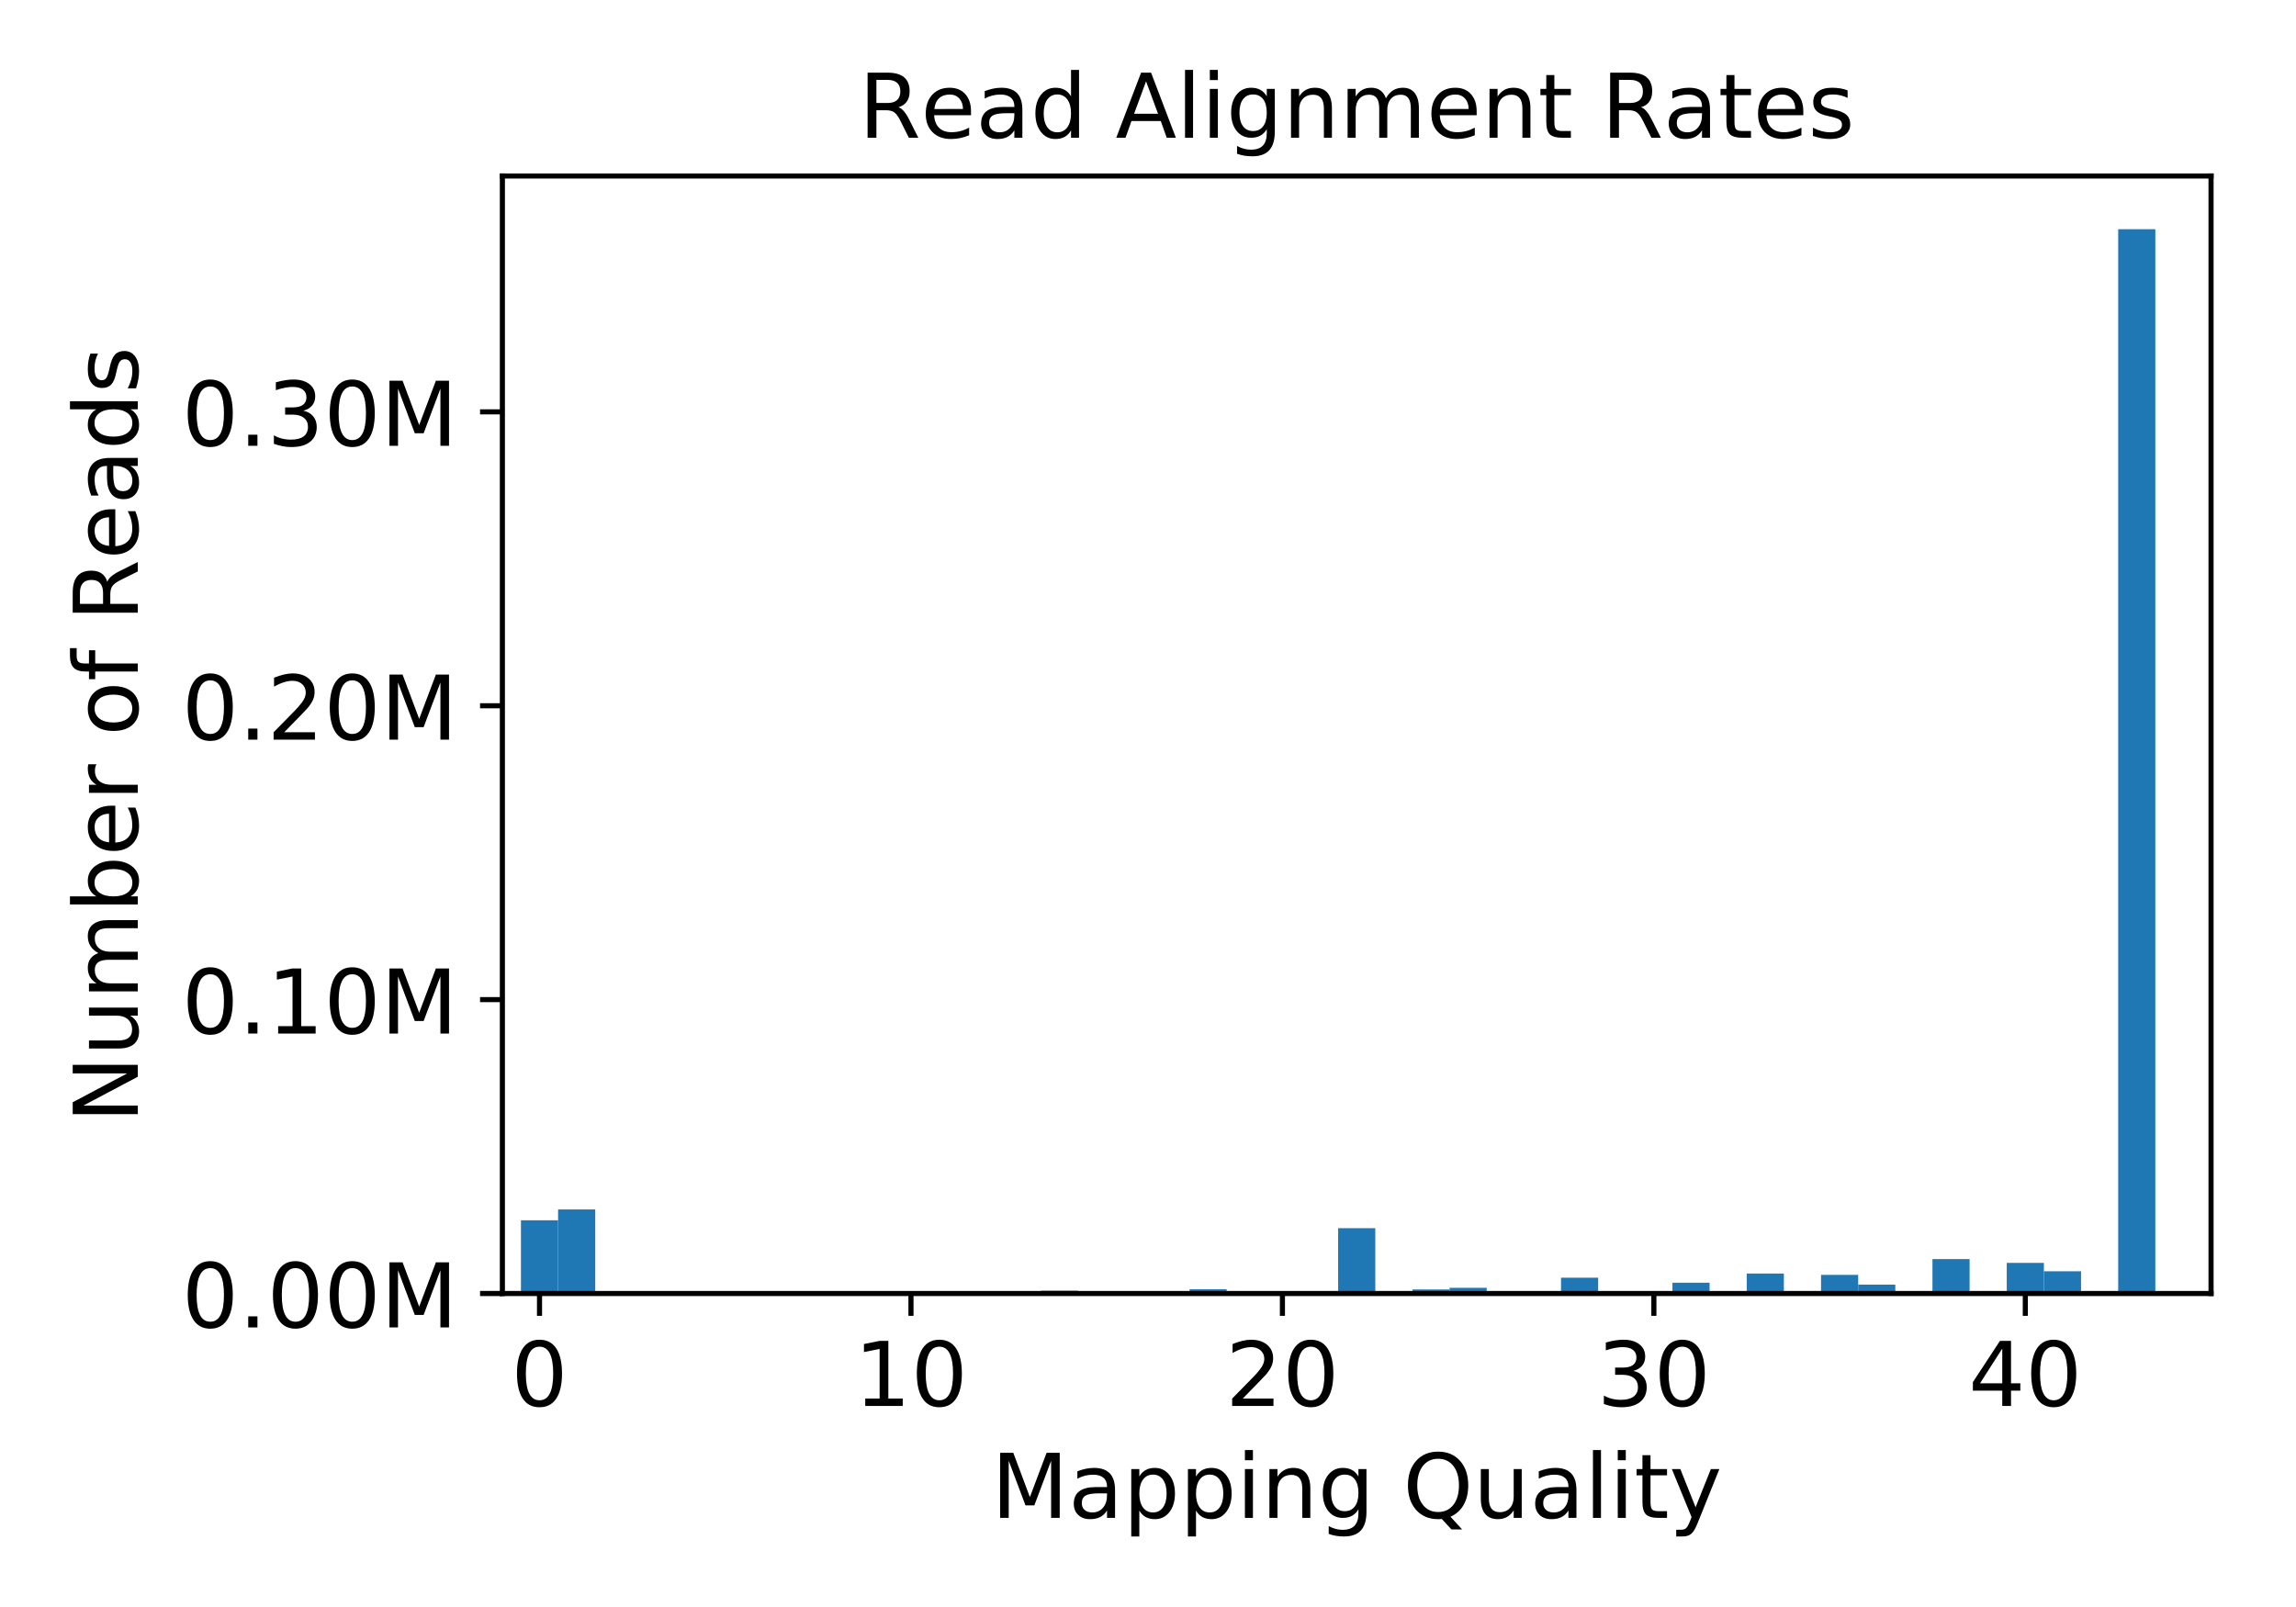
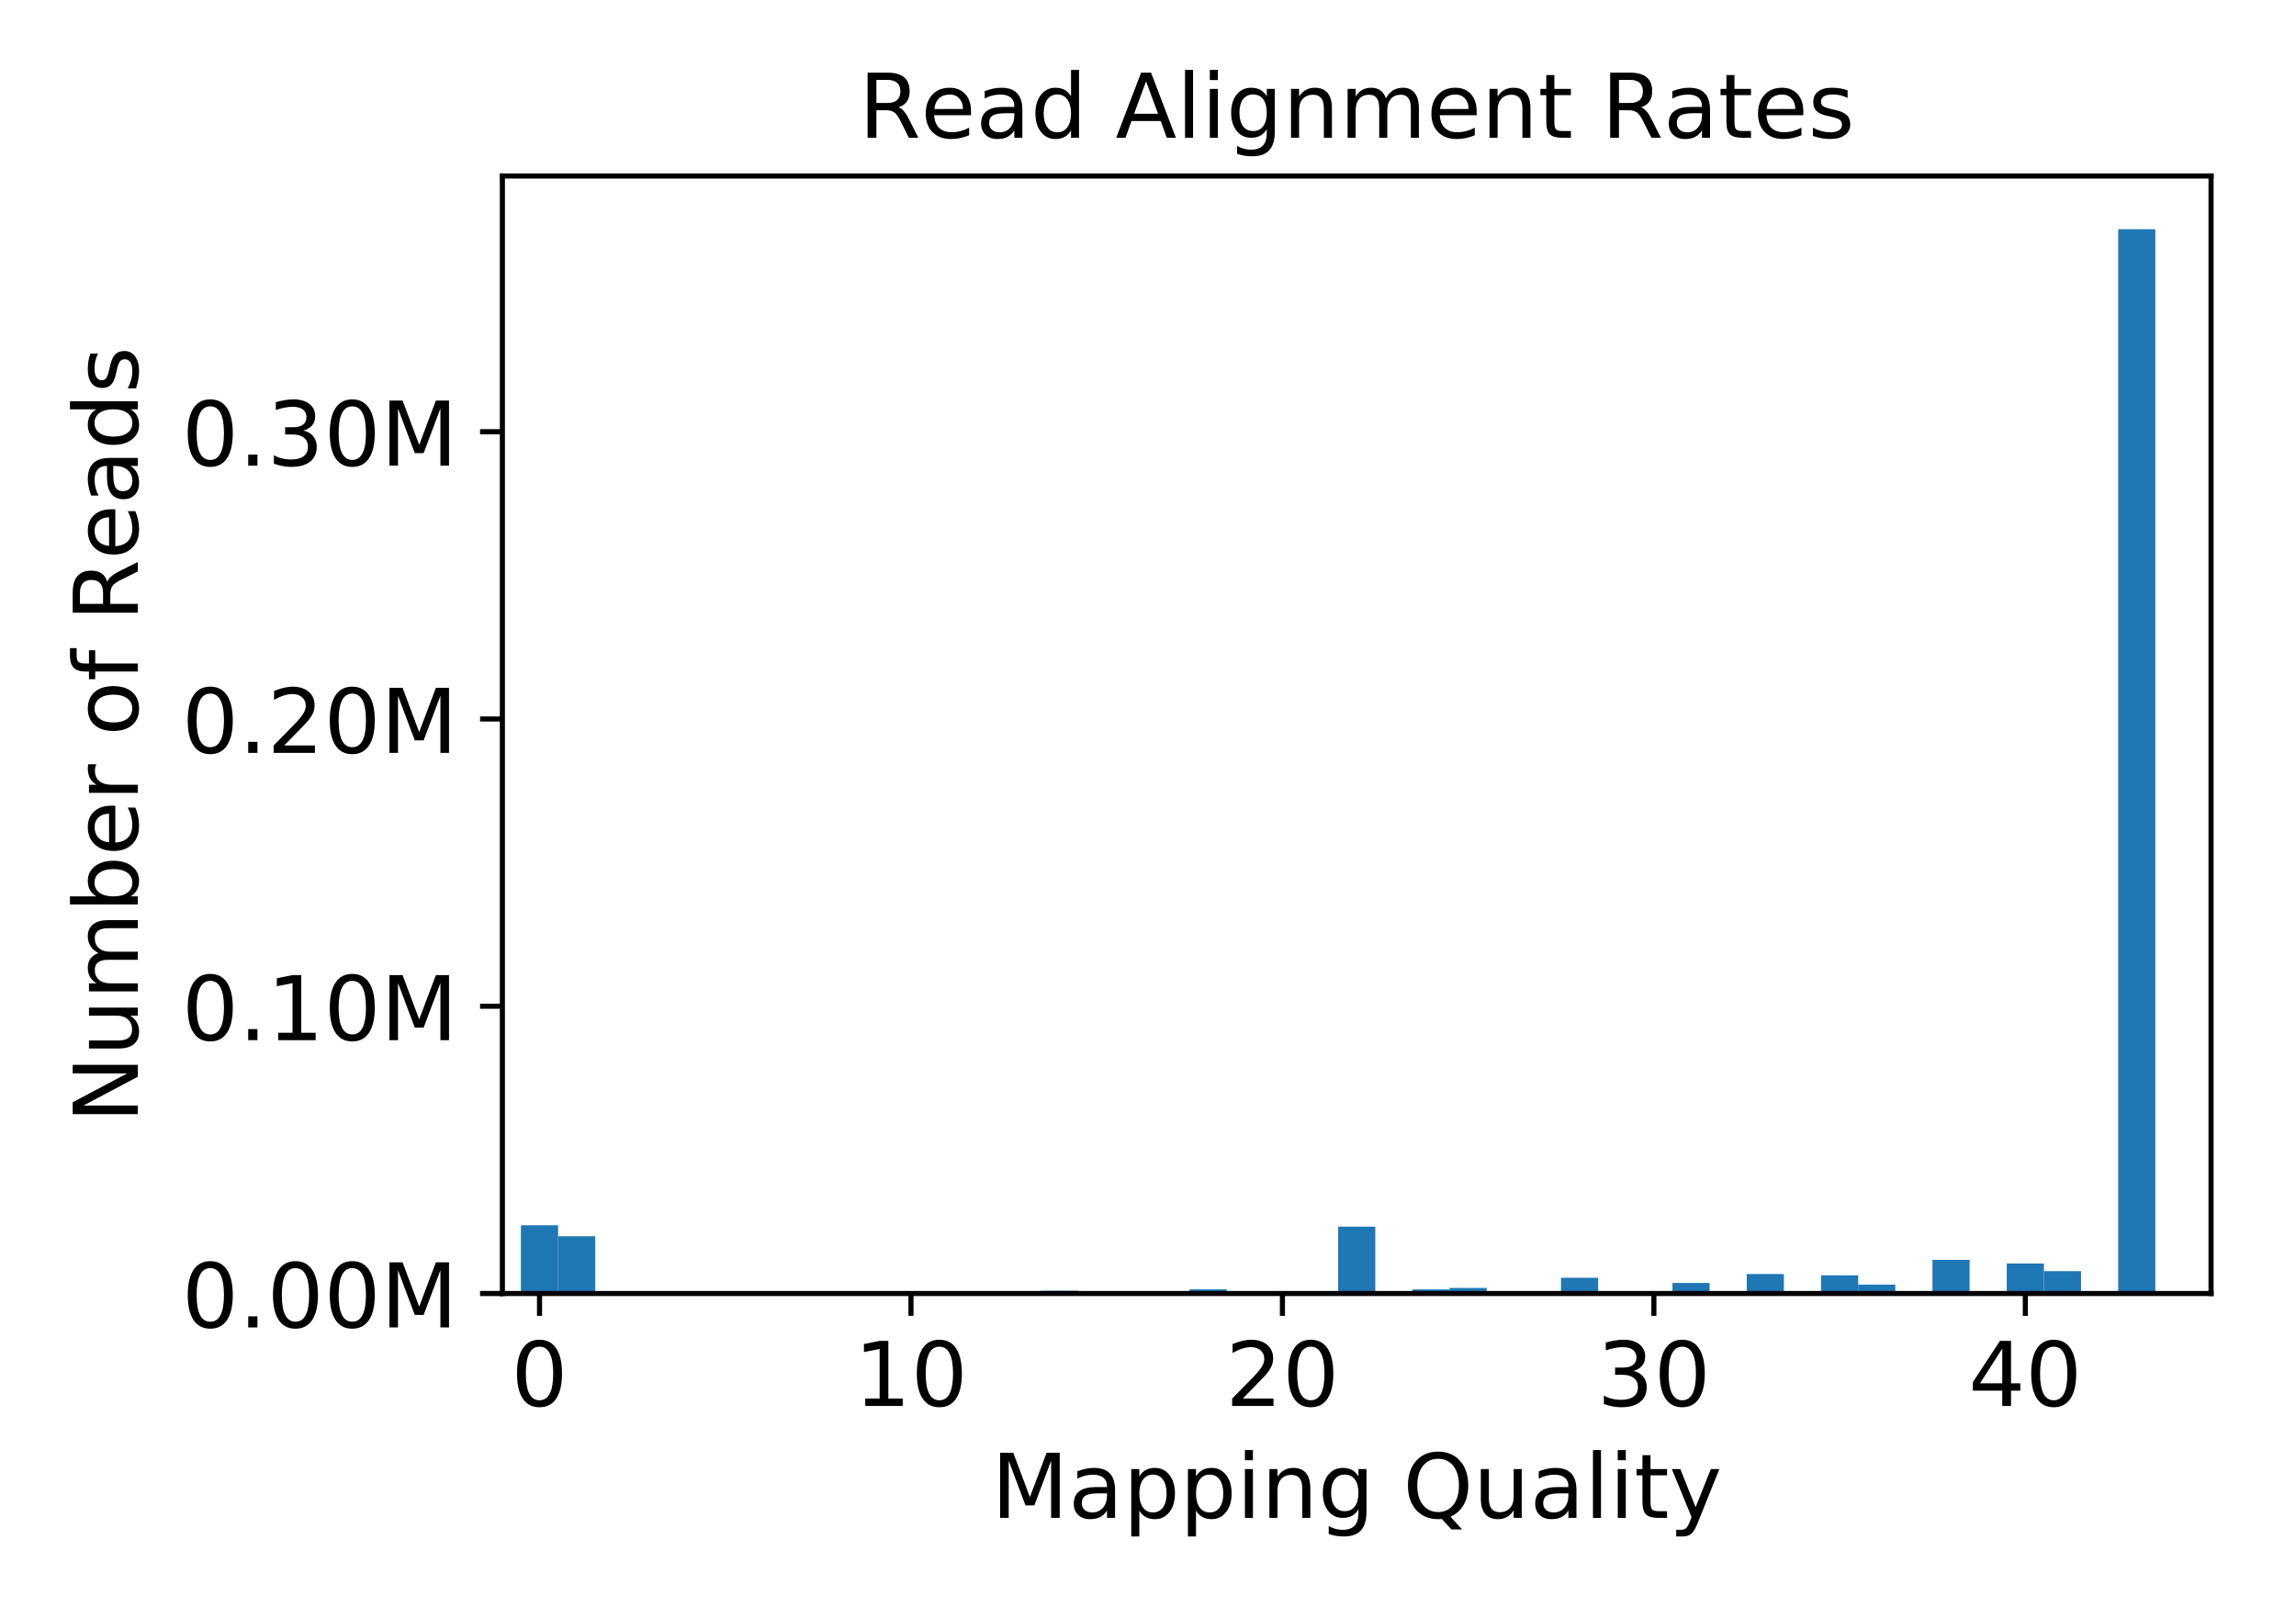
<svg xmlns="http://www.w3.org/2000/svg" xmlns:xlink="http://www.w3.org/1999/xlink" height="252pt" version="1.1" viewBox="0 0 360 252" width="360pt">
  <defs>
    <style type="text/css">
*{stroke-linecap:butt;stroke-linejoin:round;}
  </style>
  </defs>
  <g id="figure_1">
    <g id="patch_1">
      <path d="M 0 252  L 360 252  L 360 0  L 0 0  z " style="fill:#ffffff;" />
    </g>
    <g id="axes_1">
      <g id="patch_2">
        <path d="M 78.77 202.84  L 346.68 202.84  L 346.68 27.6  L 78.77 27.6  z " style="fill:#ffffff;" />
      </g>
      <g id="patch_3">
-         <path clip-path="url(#pf58405532d)" d="M 81.682 202.84  L 87.506 202.84  L 87.506 191.353  L 81.682 191.353  z " style="fill:#1f77b4;" />
+         <path clip-path="url(#p3e4f9ce26a)" d="M 81.682 202.84  L 87.506 202.84  L 87.506 192.137  L 81.682 192.137  z " style="fill:#1f77b4;" />
      </g>
      <g id="patch_4">
-         <path clip-path="url(#pf58405532d)" d="M 87.506 202.84  L 93.33 202.84  L 93.33 189.659  L 87.506 189.659  z " style="fill:#1f77b4;" />
+         <path clip-path="url(#p3e4f9ce26a)" d="M 87.506 202.84  L 93.33 202.84  L 93.33 193.864  L 87.506 193.864  z " style="fill:#1f77b4;" />
      </g>
      <g id="patch_5">
-         <path clip-path="url(#pf58405532d)" d="M 93.33 202.84  L 99.154 202.84  L 99.154 202.831  L 93.33 202.831  z " style="fill:#1f77b4;" />
+         <path clip-path="url(#p3e4f9ce26a)" d="M 93.33 202.84  L 99.154 202.84  L 99.154 202.831  L 93.33 202.831  z " style="fill:#1f77b4;" />
      </g>
      <g id="patch_6">
-         <path clip-path="url(#pf58405532d)" d="M 99.154 202.84  L 104.979 202.84  L 104.979 202.84  L 99.154 202.84  z " style="fill:#1f77b4;" />
+         <path clip-path="url(#p3e4f9ce26a)" d="M 99.154 202.84  L 104.979 202.84  L 104.979 202.84  L 99.154 202.84  z " style="fill:#1f77b4;" />
      </g>
      <g id="patch_7">
-         <path clip-path="url(#pf58405532d)" d="M 104.979 202.84  L 110.803 202.84  L 110.803 202.84  L 104.979 202.84  z " style="fill:#1f77b4;" />
+         <path clip-path="url(#p3e4f9ce26a)" d="M 104.979 202.84  L 110.803 202.84  L 110.803 202.84  L 104.979 202.84  z " style="fill:#1f77b4;" />
      </g>
      <g id="patch_8">
-         <path clip-path="url(#pf58405532d)" d="M 110.803 202.84  L 116.627 202.84  L 116.627 202.84  L 110.803 202.84  z " style="fill:#1f77b4;" />
+         <path clip-path="url(#p3e4f9ce26a)" d="M 110.803 202.84  L 116.627 202.84  L 116.627 202.84  L 110.803 202.84  z " style="fill:#1f77b4;" />
      </g>
      <g id="patch_9">
-         <path clip-path="url(#pf58405532d)" d="M 116.627 202.84  L 122.451 202.84  L 122.451 202.84  L 116.627 202.84  z " style="fill:#1f77b4;" />
+         <path clip-path="url(#p3e4f9ce26a)" d="M 116.627 202.84  L 122.451 202.84  L 122.451 202.84  L 116.627 202.84  z " style="fill:#1f77b4;" />
      </g>
      <g id="patch_10">
-         <path clip-path="url(#pf58405532d)" d="M 122.451 202.84  L 128.275 202.84  L 128.275 202.84  L 122.451 202.84  z " style="fill:#1f77b4;" />
+         <path clip-path="url(#p3e4f9ce26a)" d="M 122.451 202.84  L 128.275 202.84  L 128.275 202.84  L 122.451 202.84  z " style="fill:#1f77b4;" />
      </g>
      <g id="patch_11">
-         <path clip-path="url(#pf58405532d)" d="M 128.275 202.84  L 134.099 202.84  L 134.099 202.84  L 128.275 202.84  z " style="fill:#1f77b4;" />
+         <path clip-path="url(#p3e4f9ce26a)" d="M 128.275 202.84  L 134.099 202.84  L 134.099 202.84  L 128.275 202.84  z " style="fill:#1f77b4;" />
      </g>
      <g id="patch_12">
-         <path clip-path="url(#pf58405532d)" d="M 134.099 202.84  L 139.923 202.84  L 139.923 202.73  L 134.099 202.73  z " style="fill:#1f77b4;" />
+         <path clip-path="url(#p3e4f9ce26a)" d="M 134.099 202.84  L 139.923 202.84  L 139.923 202.733  L 134.099 202.733  z " style="fill:#1f77b4;" />
      </g>
      <g id="patch_13">
-         <path clip-path="url(#pf58405532d)" d="M 139.923 202.84  L 145.748 202.84  L 145.748 202.84  L 139.923 202.84  z " style="fill:#1f77b4;" />
+         <path clip-path="url(#p3e4f9ce26a)" d="M 139.923 202.84  L 145.748 202.84  L 145.748 202.84  L 139.923 202.84  z " style="fill:#1f77b4;" />
      </g>
      <g id="patch_14">
-         <path clip-path="url(#pf58405532d)" d="M 145.748 202.84  L 151.572 202.84  L 151.572 202.834  L 145.748 202.834  z " style="fill:#1f77b4;" />
+         <path clip-path="url(#p3e4f9ce26a)" d="M 145.748 202.84  L 151.572 202.84  L 151.572 202.834  L 145.748 202.834  z " style="fill:#1f77b4;" />
      </g>
      <g id="patch_15">
-         <path clip-path="url(#pf58405532d)" d="M 151.572 202.84  L 157.396 202.84  L 157.396 202.833  L 151.572 202.833  z " style="fill:#1f77b4;" />
+         <path clip-path="url(#p3e4f9ce26a)" d="M 151.572 202.84  L 157.396 202.84  L 157.396 202.833  L 151.572 202.833  z " style="fill:#1f77b4;" />
      </g>
      <g id="patch_16">
-         <path clip-path="url(#pf58405532d)" d="M 157.396 202.84  L 163.22 202.84  L 163.22 202.84  L 157.396 202.84  z " style="fill:#1f77b4;" />
+         <path clip-path="url(#p3e4f9ce26a)" d="M 157.396 202.84  L 163.22 202.84  L 163.22 202.84  L 157.396 202.84  z " style="fill:#1f77b4;" />
      </g>
      <g id="patch_17">
-         <path clip-path="url(#pf58405532d)" d="M 163.22 202.84  L 169.044 202.84  L 169.044 202.397  L 163.22 202.397  z " style="fill:#1f77b4;" />
+         <path clip-path="url(#p3e4f9ce26a)" d="M 163.22 202.84  L 169.044 202.84  L 169.044 202.407  L 163.22 202.407  z " style="fill:#1f77b4;" />
      </g>
      <g id="patch_18">
-         <path clip-path="url(#pf58405532d)" d="M 169.044 202.84  L 174.868 202.84  L 174.868 202.84  L 169.044 202.84  z " style="fill:#1f77b4;" />
+         <path clip-path="url(#p3e4f9ce26a)" d="M 169.044 202.84  L 174.868 202.84  L 174.868 202.84  L 169.044 202.84  z " style="fill:#1f77b4;" />
      </g>
      <g id="patch_19">
-         <path clip-path="url(#pf58405532d)" d="M 174.868 202.84  L 180.692 202.84  L 180.692 202.819  L 174.868 202.819  z " style="fill:#1f77b4;" />
+         <path clip-path="url(#p3e4f9ce26a)" d="M 174.868 202.84  L 180.692 202.84  L 180.692 202.819  L 174.868 202.819  z " style="fill:#1f77b4;" />
      </g>
      <g id="patch_20">
-         <path clip-path="url(#pf58405532d)" d="M 180.692 202.84  L 186.516 202.84  L 186.516 202.824  L 180.692 202.824  z " style="fill:#1f77b4;" />
+         <path clip-path="url(#p3e4f9ce26a)" d="M 180.692 202.84  L 186.516 202.84  L 186.516 202.825  L 180.692 202.825  z " style="fill:#1f77b4;" />
      </g>
      <g id="patch_21">
-         <path clip-path="url(#pf58405532d)" d="M 186.516 202.84  L 192.341 202.84  L 192.341 202.168  L 186.516 202.168  z " style="fill:#1f77b4;" />
+         <path clip-path="url(#p3e4f9ce26a)" d="M 186.516 202.84  L 192.341 202.84  L 192.341 202.183  L 186.516 202.183  z " style="fill:#1f77b4;" />
      </g>
      <g id="patch_22">
-         <path clip-path="url(#pf58405532d)" d="M 192.341 202.84  L 198.165 202.84  L 198.165 202.836  L 192.341 202.836  z " style="fill:#1f77b4;" />
+         <path clip-path="url(#p3e4f9ce26a)" d="M 192.341 202.84  L 198.165 202.84  L 198.165 202.835  L 192.341 202.835  z " style="fill:#1f77b4;" />
      </g>
      <g id="patch_23">
-         <path clip-path="url(#pf58405532d)" d="M 198.165 202.84  L 203.989 202.84  L 203.989 202.84  L 198.165 202.84  z " style="fill:#1f77b4;" />
+         <path clip-path="url(#p3e4f9ce26a)" d="M 198.165 202.84  L 203.989 202.84  L 203.989 202.84  L 198.165 202.84  z " style="fill:#1f77b4;" />
      </g>
      <g id="patch_24">
-         <path clip-path="url(#pf58405532d)" d="M 203.989 202.84  L 209.813 202.84  L 209.813 202.816  L 203.989 202.816  z " style="fill:#1f77b4;" />
+         <path clip-path="url(#p3e4f9ce26a)" d="M 203.989 202.84  L 209.813 202.84  L 209.813 202.816  L 203.989 202.816  z " style="fill:#1f77b4;" />
      </g>
      <g id="patch_25">
-         <path clip-path="url(#pf58405532d)" d="M 209.813 202.84  L 215.637 202.84  L 215.637 192.595  L 209.813 192.595  z " style="fill:#1f77b4;" />
+         <path clip-path="url(#p3e4f9ce26a)" d="M 209.813 202.84  L 215.637 202.84  L 215.637 192.356  L 209.813 192.356  z " style="fill:#1f77b4;" />
      </g>
      <g id="patch_26">
-         <path clip-path="url(#pf58405532d)" d="M 215.637 202.84  L 221.461 202.84  L 221.461 202.84  L 215.637 202.84  z " style="fill:#1f77b4;" />
+         <path clip-path="url(#p3e4f9ce26a)" d="M 215.637 202.84  L 221.461 202.84  L 221.461 202.84  L 215.637 202.84  z " style="fill:#1f77b4;" />
      </g>
      <g id="patch_27">
-         <path clip-path="url(#pf58405532d)" d="M 221.461 202.84  L 227.285 202.84  L 227.285 202.201  L 221.461 202.201  z " style="fill:#1f77b4;" />
+         <path clip-path="url(#p3e4f9ce26a)" d="M 221.461 202.84  L 227.285 202.84  L 227.285 202.198  L 221.461 202.198  z " style="fill:#1f77b4;" />
      </g>
      <g id="patch_28">
-         <path clip-path="url(#pf58405532d)" d="M 227.285 202.84  L 233.109 202.84  L 233.109 201.943  L 227.285 201.943  z " style="fill:#1f77b4;" />
+         <path clip-path="url(#p3e4f9ce26a)" d="M 227.285 202.84  L 233.109 202.84  L 233.109 201.963  L 227.285 201.963  z " style="fill:#1f77b4;" />
      </g>
      <g id="patch_29">
-         <path clip-path="url(#pf58405532d)" d="M 233.109 202.84  L 238.934 202.84  L 238.934 202.84  L 233.109 202.84  z " style="fill:#1f77b4;" />
+         <path clip-path="url(#p3e4f9ce26a)" d="M 233.109 202.84  L 238.934 202.84  L 238.934 202.84  L 233.109 202.84  z " style="fill:#1f77b4;" />
      </g>
      <g id="patch_30">
-         <path clip-path="url(#pf58405532d)" d="M 238.934 202.84  L 244.758 202.84  L 244.758 202.84  L 238.934 202.84  z " style="fill:#1f77b4;" />
+         <path clip-path="url(#p3e4f9ce26a)" d="M 238.934 202.84  L 244.758 202.84  L 244.758 202.84  L 238.934 202.84  z " style="fill:#1f77b4;" />
      </g>
      <g id="patch_31">
-         <path clip-path="url(#pf58405532d)" d="M 244.758 202.84  L 250.582 202.84  L 250.582 200.357  L 244.758 200.357  z " style="fill:#1f77b4;" />
+         <path clip-path="url(#p3e4f9ce26a)" d="M 244.758 202.84  L 250.582 202.84  L 250.582 200.375  L 244.758 200.375  z " style="fill:#1f77b4;" />
      </g>
      <g id="patch_32">
-         <path clip-path="url(#pf58405532d)" d="M 250.582 202.84  L 256.406 202.84  L 256.406 202.84  L 250.582 202.84  z " style="fill:#1f77b4;" />
+         <path clip-path="url(#p3e4f9ce26a)" d="M 250.582 202.84  L 256.406 202.84  L 256.406 202.84  L 250.582 202.84  z " style="fill:#1f77b4;" />
      </g>
      <g id="patch_33">
-         <path clip-path="url(#pf58405532d)" d="M 256.406 202.84  L 262.23 202.84  L 262.23 202.84  L 256.406 202.84  z " style="fill:#1f77b4;" />
+         <path clip-path="url(#p3e4f9ce26a)" d="M 256.406 202.84  L 262.23 202.84  L 262.23 202.84  L 256.406 202.84  z " style="fill:#1f77b4;" />
      </g>
      <g id="patch_34">
-         <path clip-path="url(#pf58405532d)" d="M 262.23 202.84  L 268.054 202.84  L 268.054 201.153  L 262.23 201.153  z " style="fill:#1f77b4;" />
+         <path clip-path="url(#p3e4f9ce26a)" d="M 262.23 202.84  L 268.054 202.84  L 268.054 201.191  L 262.23 201.191  z " style="fill:#1f77b4;" />
      </g>
      <g id="patch_35">
-         <path clip-path="url(#pf58405532d)" d="M 268.054 202.84  L 273.878 202.84  L 273.878 202.84  L 268.054 202.84  z " style="fill:#1f77b4;" />
+         <path clip-path="url(#p3e4f9ce26a)" d="M 268.054 202.84  L 273.878 202.84  L 273.878 202.84  L 268.054 202.84  z " style="fill:#1f77b4;" />
      </g>
      <g id="patch_36">
-         <path clip-path="url(#pf58405532d)" d="M 273.878 202.84  L 279.702 202.84  L 279.702 199.711  L 273.878 199.711  z " style="fill:#1f77b4;" />
+         <path clip-path="url(#p3e4f9ce26a)" d="M 273.878 202.84  L 279.702 202.84  L 279.702 199.782  L 273.878 199.782  z " style="fill:#1f77b4;" />
      </g>
      <g id="patch_37">
-         <path clip-path="url(#pf58405532d)" d="M 279.702 202.84  L 285.527 202.84  L 285.527 202.827  L 279.702 202.827  z " style="fill:#1f77b4;" />
+         <path clip-path="url(#p3e4f9ce26a)" d="M 279.702 202.84  L 285.527 202.84  L 285.527 202.827  L 279.702 202.827  z " style="fill:#1f77b4;" />
      </g>
      <g id="patch_38">
-         <path clip-path="url(#pf58405532d)" d="M 285.527 202.84  L 291.351 202.84  L 291.351 199.917  L 285.527 199.917  z " style="fill:#1f77b4;" />
+         <path clip-path="url(#p3e4f9ce26a)" d="M 285.527 202.84  L 291.351 202.84  L 291.351 199.983  L 285.527 199.983  z " style="fill:#1f77b4;" />
      </g>
      <g id="patch_39">
-         <path clip-path="url(#pf58405532d)" d="M 291.351 202.84  L 297.175 202.84  L 297.175 201.444  L 291.351 201.444  z " style="fill:#1f77b4;" />
+         <path clip-path="url(#p3e4f9ce26a)" d="M 291.351 202.84  L 297.175 202.84  L 297.175 201.444  L 291.351 201.444  z " style="fill:#1f77b4;" />
      </g>
      <g id="patch_40">
-         <path clip-path="url(#pf58405532d)" d="M 297.175 202.84  L 302.999 202.84  L 302.999 202.74  L 297.175 202.74  z " style="fill:#1f77b4;" />
+         <path clip-path="url(#p3e4f9ce26a)" d="M 297.175 202.84  L 302.999 202.84  L 302.999 202.743  L 297.175 202.743  z " style="fill:#1f77b4;" />
      </g>
      <g id="patch_41">
-         <path clip-path="url(#pf58405532d)" d="M 302.999 202.84  L 308.823 202.84  L 308.823 197.443  L 302.999 197.443  z " style="fill:#1f77b4;" />
+         <path clip-path="url(#p3e4f9ce26a)" d="M 302.999 202.84  L 308.823 202.84  L 308.823 197.555  L 302.999 197.555  z " style="fill:#1f77b4;" />
      </g>
      <g id="patch_42">
-         <path clip-path="url(#pf58405532d)" d="M 308.823 202.84  L 314.647 202.84  L 314.647 202.822  L 308.823 202.822  z " style="fill:#1f77b4;" />
+         <path clip-path="url(#p3e4f9ce26a)" d="M 308.823 202.84  L 314.647 202.84  L 314.647 202.82  L 308.823 202.82  z " style="fill:#1f77b4;" />
      </g>
      <g id="patch_43">
-         <path clip-path="url(#pf58405532d)" d="M 314.647 202.84  L 320.471 202.84  L 320.471 198.038  L 314.647 198.038  z " style="fill:#1f77b4;" />
+         <path clip-path="url(#p3e4f9ce26a)" d="M 314.647 202.84  L 320.471 202.84  L 320.471 198.139  L 314.647 198.139  z " style="fill:#1f77b4;" />
      </g>
      <g id="patch_44">
-         <path clip-path="url(#pf58405532d)" d="M 320.471 202.84  L 326.296 202.84  L 326.296 199.353  L 320.471 199.353  z " style="fill:#1f77b4;" />
+         <path clip-path="url(#p3e4f9ce26a)" d="M 320.471 202.84  L 326.296 202.84  L 326.296 199.332  L 320.471 199.332  z " style="fill:#1f77b4;" />
      </g>
      <g id="patch_45">
-         <path clip-path="url(#pf58405532d)" d="M 326.296 202.84  L 332.12 202.84  L 332.12 202.838  L 326.296 202.838  z " style="fill:#1f77b4;" />
+         <path clip-path="url(#p3e4f9ce26a)" d="M 326.296 202.84  L 332.12 202.84  L 332.12 202.838  L 326.296 202.838  z " style="fill:#1f77b4;" />
      </g>
      <g id="patch_46">
-         <path clip-path="url(#pf58405532d)" d="M 332.12 202.84  L 337.944 202.84  L 337.944 35.945  L 332.12 35.945  z " style="fill:#1f77b4;" />
+         <path clip-path="url(#p3e4f9ce26a)" d="M 332.12 202.84  L 337.944 202.84  L 337.944 35.945  L 332.12 35.945  z " style="fill:#1f77b4;" />
      </g>
      <g id="matplotlib.axis_1">
        <g id="xtick_1">
          <g id="line2d_1">
            <defs>
-               <path d="M 0 0  L 0 3.5  " id="mc4285ac5a1" style="stroke:#000000;stroke-width:0.8;" />
-             </defs>
-             <g>
-               <use style="stroke:#000000;stroke-width:0.8;" x="84.594" xlink:href="#mc4285ac5a1" y="202.84" />
+               <path d="M 0 0  L 0 3.5  " id="m7c2401cfc5" style="stroke:#000000;stroke-width:0.8;" />
+             </defs>
+             <g>
+               <use style="stroke:#000000;stroke-width:0.8;" x="84.594" xlink:href="#m7c2401cfc5" y="202.84" />
            </g>
          </g>
          <g id="text_1">
            <defs>
              <path d="M 31.781 66.406  Q 24.172 66.406 20.328 58.906  Q 16.5 51.422 16.5 36.375  Q 16.5 21.391 20.328 13.891  Q 24.172 6.391 31.781 6.391  Q 39.453 6.391 43.281 13.891  Q 47.125 21.391 47.125 36.375  Q 47.125 51.422 43.281 58.906  Q 39.453 66.406 31.781 66.406  z M 31.781 74.219  Q 44.047 74.219 50.516 64.516  Q 56.984 54.828 56.984 36.375  Q 56.984 17.969 50.516 8.266  Q 44.047 -1.422 31.781 -1.422  Q 19.531 -1.422 13.062 8.266  Q 6.594 17.969 6.594 36.375  Q 6.594 54.828 13.062 64.516  Q 19.531 74.219 31.781 74.219  z " id="DejaVuSans-30" />
            </defs>
            <g transform="translate(80.14038 220.4778)scale(0.14 -0.14)">
              <use xlink:href="#DejaVuSans-30" />
            </g>
          </g>
        </g>
        <g id="xtick_2">
          <g id="line2d_2">
            <g>
-               <use style="stroke:#000000;stroke-width:0.8;" x="142.835" xlink:href="#mc4285ac5a1" y="202.84" />
+               <use style="stroke:#000000;stroke-width:0.8;" x="142.835" xlink:href="#m7c2401cfc5" y="202.84" />
            </g>
          </g>
          <g id="text_2">
            <defs>
              <path d="M 12.406 8.297  L 28.516 8.297  L 28.516 63.922  L 10.984 60.406  L 10.984 69.391  L 28.422 72.906  L 38.281 72.906  L 38.281 8.297  L 54.391 8.297  L 54.391 0  L 12.406 0  z " id="DejaVuSans-31" />
            </defs>
            <g transform="translate(133.9279 220.4778)scale(0.14 -0.14)">
              <use xlink:href="#DejaVuSans-31" />
              <use x="63.623" xlink:href="#DejaVuSans-30" />
            </g>
          </g>
        </g>
        <g id="xtick_3">
          <g id="line2d_3">
            <g>
-               <use style="stroke:#000000;stroke-width:0.8;" x="201.077" xlink:href="#mc4285ac5a1" y="202.84" />
+               <use style="stroke:#000000;stroke-width:0.8;" x="201.077" xlink:href="#m7c2401cfc5" y="202.84" />
            </g>
          </g>
          <g id="text_3">
            <defs>
              <path d="M 19.188 8.297  L 53.609 8.297  L 53.609 0  L 7.328 0  L 7.328 8.297  Q 12.938 14.109 22.625 23.891  Q 32.328 33.688 34.812 36.531  Q 39.547 41.844 41.422 45.531  Q 43.312 49.219 43.312 52.781  Q 43.312 58.594 39.234 62.25  Q 35.156 65.922 28.609 65.922  Q 23.969 65.922 18.812 64.312  Q 13.672 62.703 7.812 59.422  L 7.812 69.391  Q 13.766 71.781 18.938 73  Q 24.125 74.219 28.422 74.219  Q 39.75 74.219 46.484 68.547  Q 53.219 62.891 53.219 53.422  Q 53.219 48.922 51.531 44.891  Q 49.859 40.875 45.406 35.406  Q 44.188 33.984 37.641 27.219  Q 31.109 20.453 19.188 8.297  z " id="DejaVuSans-32" />
            </defs>
            <g transform="translate(192.1692 220.4778)scale(0.14 -0.14)">
              <use xlink:href="#DejaVuSans-32" />
              <use x="63.623" xlink:href="#DejaVuSans-30" />
            </g>
          </g>
        </g>
        <g id="xtick_4">
          <g id="line2d_4">
            <g>
-               <use style="stroke:#000000;stroke-width:0.8;" x="259.318" xlink:href="#mc4285ac5a1" y="202.84" />
+               <use style="stroke:#000000;stroke-width:0.8;" x="259.318" xlink:href="#m7c2401cfc5" y="202.84" />
            </g>
          </g>
          <g id="text_4">
            <defs>
              <path d="M 40.578 39.312  Q 47.656 37.797 51.625 33  Q 55.609 28.219 55.609 21.188  Q 55.609 10.406 48.188 4.484  Q 40.766 -1.422 27.094 -1.422  Q 22.516 -1.422 17.656 -0.516  Q 12.797 0.391 7.625 2.203  L 7.625 11.719  Q 11.719 9.328 16.594 8.109  Q 21.484 6.891 26.812 6.891  Q 36.078 6.891 40.938 10.547  Q 45.797 14.203 45.797 21.188  Q 45.797 27.641 41.281 31.266  Q 36.766 34.906 28.719 34.906  L 20.219 34.906  L 20.219 43.016  L 29.109 43.016  Q 36.375 43.016 40.234 45.922  Q 44.094 48.828 44.094 54.297  Q 44.094 59.906 40.109 62.906  Q 36.141 65.922 28.719 65.922  Q 24.656 65.922 20.016 65.031  Q 15.375 64.156 9.812 62.312  L 9.812 71.094  Q 15.438 72.656 20.344 73.438  Q 25.25 74.219 29.594 74.219  Q 40.828 74.219 47.359 69.109  Q 53.906 64.016 53.906 55.328  Q 53.906 49.266 50.438 45.094  Q 46.969 40.922 40.578 39.312  z " id="DejaVuSans-33" />
            </defs>
            <g transform="translate(250.4105 220.4778)scale(0.14 -0.14)">
              <use xlink:href="#DejaVuSans-33" />
              <use x="63.623" xlink:href="#DejaVuSans-30" />
            </g>
          </g>
        </g>
        <g id="xtick_5">
          <g id="line2d_5">
            <g>
-               <use style="stroke:#000000;stroke-width:0.8;" x="317.559" xlink:href="#mc4285ac5a1" y="202.84" />
+               <use style="stroke:#000000;stroke-width:0.8;" x="317.559" xlink:href="#m7c2401cfc5" y="202.84" />
            </g>
          </g>
          <g id="text_5">
            <defs>
              <path d="M 37.797 64.312  L 12.891 25.391  L 37.797 25.391  z M 35.203 72.906  L 47.609 72.906  L 47.609 25.391  L 58.016 25.391  L 58.016 17.188  L 47.609 17.188  L 47.609 0  L 37.797 0  L 37.797 17.188  L 4.891 17.188  L 4.891 26.703  z " id="DejaVuSans-34" />
            </defs>
            <g transform="translate(308.6518 220.4778)scale(0.14 -0.14)">
              <use xlink:href="#DejaVuSans-34" />
              <use x="63.623" xlink:href="#DejaVuSans-30" />
            </g>
          </g>
        </g>
        <g id="text_6">
          <defs>
            <path d="M 9.812 72.906  L 24.516 72.906  L 43.109 23.297  L 61.812 72.906  L 76.516 72.906  L 76.516 0  L 66.891 0  L 66.891 64.016  L 48.094 14.016  L 38.188 14.016  L 19.391 64.016  L 19.391 0  L 9.812 0  z " id="DejaVuSans-4d" />
            <path d="M 34.281 27.484  Q 23.391 27.484 19.188 25  Q 14.984 22.516 14.984 16.5  Q 14.984 11.719 18.141 8.906  Q 21.297 6.109 26.703 6.109  Q 34.188 6.109 38.703 11.406  Q 43.219 16.703 43.219 25.484  L 43.219 27.484  z M 52.203 31.203  L 52.203 0  L 43.219 0  L 43.219 8.297  Q 40.141 3.328 35.547 0.953  Q 30.953 -1.422 24.312 -1.422  Q 15.922 -1.422 10.953 3.297  Q 6 8.016 6 15.922  Q 6 25.141 12.172 29.828  Q 18.359 34.516 30.609 34.516  L 43.219 34.516  L 43.219 35.406  Q 43.219 41.609 39.141 45  Q 35.062 48.391 27.688 48.391  Q 23 48.391 18.547 47.266  Q 14.109 46.141 10.016 43.891  L 10.016 52.203  Q 14.938 54.109 19.578 55.047  Q 24.219 56 28.609 56  Q 40.484 56 46.344 49.844  Q 52.203 43.703 52.203 31.203  z " id="DejaVuSans-61" />
            <path d="M 18.109 8.203  L 18.109 -20.797  L 9.078 -20.797  L 9.078 54.688  L 18.109 54.688  L 18.109 46.391  Q 20.953 51.266 25.266 53.625  Q 29.594 56 35.594 56  Q 45.562 56 51.781 48.094  Q 58.016 40.188 58.016 27.297  Q 58.016 14.406 51.781 6.484  Q 45.562 -1.422 35.594 -1.422  Q 29.594 -1.422 25.266 0.953  Q 20.953 3.328 18.109 8.203  z M 48.688 27.297  Q 48.688 37.203 44.609 42.844  Q 40.531 48.484 33.406 48.484  Q 26.266 48.484 22.188 42.844  Q 18.109 37.203 18.109 27.297  Q 18.109 17.391 22.188 11.75  Q 26.266 6.109 33.406 6.109  Q 40.531 6.109 44.609 11.75  Q 48.688 17.391 48.688 27.297  z " id="DejaVuSans-70" />
            <path d="M 9.422 54.688  L 18.406 54.688  L 18.406 0  L 9.422 0  z M 9.422 75.984  L 18.406 75.984  L 18.406 64.594  L 9.422 64.594  z " id="DejaVuSans-69" />
            <path d="M 54.891 33.016  L 54.891 0  L 45.906 0  L 45.906 32.719  Q 45.906 40.484 42.875 44.328  Q 39.844 48.188 33.797 48.188  Q 26.516 48.188 22.312 43.547  Q 18.109 38.922 18.109 30.906  L 18.109 0  L 9.078 0  L 9.078 54.688  L 18.109 54.688  L 18.109 46.188  Q 21.344 51.125 25.703 53.562  Q 30.078 56 35.797 56  Q 45.219 56 50.047 50.172  Q 54.891 44.344 54.891 33.016  z " id="DejaVuSans-6e" />
            <path d="M 45.406 27.984  Q 45.406 37.75 41.375 43.109  Q 37.359 48.484 30.078 48.484  Q 22.859 48.484 18.828 43.109  Q 14.797 37.75 14.797 27.984  Q 14.797 18.266 18.828 12.891  Q 22.859 7.516 30.078 7.516  Q 37.359 7.516 41.375 12.891  Q 45.406 18.266 45.406 27.984  z M 54.391 6.781  Q 54.391 -7.172 48.188 -13.984  Q 42 -20.797 29.203 -20.797  Q 24.469 -20.797 20.266 -20.094  Q 16.062 -19.391 12.109 -17.922  L 12.109 -9.188  Q 16.062 -11.328 19.922 -12.344  Q 23.781 -13.375 27.781 -13.375  Q 36.625 -13.375 41.016 -8.766  Q 45.406 -4.156 45.406 5.172  L 45.406 9.625  Q 42.625 4.781 38.281 2.391  Q 33.938 0 27.875 0  Q 17.828 0 11.672 7.656  Q 5.516 15.328 5.516 27.984  Q 5.516 40.672 11.672 48.328  Q 17.828 56 27.875 56  Q 33.938 56 38.281 53.609  Q 42.625 51.219 45.406 46.391  L 45.406 54.688  L 54.391 54.688  z " id="DejaVuSans-67" />
            <path id="DejaVuSans-20" />
            <path d="M 39.406 66.219  Q 28.656 66.219 22.328 58.203  Q 16.016 50.203 16.016 36.375  Q 16.016 22.609 22.328 14.594  Q 28.656 6.594 39.406 6.594  Q 50.141 6.594 56.422 14.594  Q 62.703 22.609 62.703 36.375  Q 62.703 50.203 56.422 58.203  Q 50.141 66.219 39.406 66.219  z M 53.219 1.312  L 66.219 -12.891  L 54.297 -12.891  L 43.5 -1.219  Q 41.891 -1.312 41.031 -1.359  Q 40.188 -1.422 39.406 -1.422  Q 24.031 -1.422 14.812 8.859  Q 5.609 19.141 5.609 36.375  Q 5.609 53.656 14.812 63.938  Q 24.031 74.219 39.406 74.219  Q 54.734 74.219 63.906 63.938  Q 73.094 53.656 73.094 36.375  Q 73.094 23.688 67.984 14.641  Q 62.891 5.609 53.219 1.312  z " id="DejaVuSans-51" />
            <path d="M 8.5 21.578  L 8.5 54.688  L 17.484 54.688  L 17.484 21.922  Q 17.484 14.156 20.5 10.266  Q 23.531 6.391 29.594 6.391  Q 36.859 6.391 41.078 11.031  Q 45.312 15.672 45.312 23.688  L 45.312 54.688  L 54.297 54.688  L 54.297 0  L 45.312 0  L 45.312 8.406  Q 42.047 3.422 37.719 1  Q 33.406 -1.422 27.688 -1.422  Q 18.266 -1.422 13.375 4.438  Q 8.5 10.297 8.5 21.578  z M 31.109 56  z " id="DejaVuSans-75" />
            <path d="M 9.422 75.984  L 18.406 75.984  L 18.406 0  L 9.422 0  z " id="DejaVuSans-6c" />
            <path d="M 18.312 70.219  L 18.312 54.688  L 36.812 54.688  L 36.812 47.703  L 18.312 47.703  L 18.312 18.016  Q 18.312 11.328 20.141 9.422  Q 21.969 7.516 27.594 7.516  L 36.812 7.516  L 36.812 0  L 27.594 0  Q 17.188 0 13.234 3.875  Q 9.281 7.766 9.281 18.016  L 9.281 47.703  L 2.688 47.703  L 2.688 54.688  L 9.281 54.688  L 9.281 70.219  z " id="DejaVuSans-74" />
            <path d="M 32.172 -5.078  Q 28.375 -14.844 24.75 -17.812  Q 21.141 -20.797 15.094 -20.797  L 7.906 -20.797  L 7.906 -13.281  L 13.188 -13.281  Q 16.891 -13.281 18.938 -11.516  Q 21 -9.766 23.484 -3.219  L 25.094 0.875  L 2.984 54.688  L 12.5 54.688  L 29.594 11.922  L 46.688 54.688  L 56.203 54.688  z " id="DejaVuSans-79" />
          </defs>
          <g transform="translate(155.4453 238.0272)scale(0.14 -0.14)">
            <use xlink:href="#DejaVuSans-4d" />
            <use x="86.279" xlink:href="#DejaVuSans-61" />
            <use x="147.559" xlink:href="#DejaVuSans-70" />
            <use x="211.035" xlink:href="#DejaVuSans-70" />
            <use x="274.512" xlink:href="#DejaVuSans-69" />
            <use x="302.295" xlink:href="#DejaVuSans-6e" />
            <use x="365.674" xlink:href="#DejaVuSans-67" />
            <use x="429.15" xlink:href="#DejaVuSans-20" />
            <use x="460.938" xlink:href="#DejaVuSans-51" />
            <use x="539.648" xlink:href="#DejaVuSans-75" />
            <use x="603.027" xlink:href="#DejaVuSans-61" />
            <use x="664.307" xlink:href="#DejaVuSans-6c" />
            <use x="692.09" xlink:href="#DejaVuSans-69" />
            <use x="719.873" xlink:href="#DejaVuSans-74" />
            <use x="759.082" xlink:href="#DejaVuSans-79" />
          </g>
        </g>
      </g>
      <g id="matplotlib.axis_2">
        <g id="ytick_1">
          <g id="line2d_6">
            <defs>
-               <path d="M 0 0  L -3.5 0  " id="m96efa78656" style="stroke:#000000;stroke-width:0.8;" />
-             </defs>
-             <g>
-               <use style="stroke:#000000;stroke-width:0.8;" x="78.77" xlink:href="#m96efa78656" y="202.84" />
+               <path d="M 0 0  L -3.5 0  " id="m8a458ef9e9" style="stroke:#000000;stroke-width:0.8;" />
+             </defs>
+             <g>
+               <use style="stroke:#000000;stroke-width:0.8;" x="78.77" xlink:href="#m8a458ef9e9" y="202.84" />
            </g>
          </g>
          <g id="text_7">
            <defs>
              <path d="M 10.688 12.406  L 21 12.406  L 21 0  L 10.688 0  z " id="DejaVuSans-2e" />
            </defs>
            <g transform="translate(28.51875 208.1589)scale(0.14 -0.14)">
              <use xlink:href="#DejaVuSans-30" />
              <use x="63.623" xlink:href="#DejaVuSans-2e" />
              <use x="95.41" xlink:href="#DejaVuSans-30" />
              <use x="159.033" xlink:href="#DejaVuSans-30" />
              <use x="222.656" xlink:href="#DejaVuSans-4d" />
            </g>
          </g>
        </g>
        <g id="ytick_2">
          <g id="line2d_7">
            <g>
-               <use style="stroke:#000000;stroke-width:0.8;" x="78.77" xlink:href="#m96efa78656" y="156.756" />
+               <use style="stroke:#000000;stroke-width:0.8;" x="78.77" xlink:href="#m8a458ef9e9" y="157.793" />
            </g>
          </g>
          <g id="text_8">
-             <g transform="translate(28.51875 162.0746)scale(0.14 -0.14)">
+             <g transform="translate(28.51875 163.1122)scale(0.14 -0.14)">
              <use xlink:href="#DejaVuSans-30" />
              <use x="63.623" xlink:href="#DejaVuSans-2e" />
              <use x="95.41" xlink:href="#DejaVuSans-31" />
              <use x="159.033" xlink:href="#DejaVuSans-30" />
              <use x="222.656" xlink:href="#DejaVuSans-4d" />
            </g>
          </g>
        </g>
        <g id="ytick_3">
          <g id="line2d_8">
            <g>
-               <use style="stroke:#000000;stroke-width:0.8;" x="78.77" xlink:href="#m96efa78656" y="110.671" />
+               <use style="stroke:#000000;stroke-width:0.8;" x="78.77" xlink:href="#m8a458ef9e9" y="112.747" />
            </g>
          </g>
          <g id="text_9">
-             <g transform="translate(28.51875 115.9903)scale(0.14 -0.14)">
+             <g transform="translate(28.51875 118.0656)scale(0.14 -0.14)">
              <use xlink:href="#DejaVuSans-30" />
              <use x="63.623" xlink:href="#DejaVuSans-2e" />
              <use x="95.41" xlink:href="#DejaVuSans-32" />
              <use x="159.033" xlink:href="#DejaVuSans-30" />
              <use x="222.656" xlink:href="#DejaVuSans-4d" />
            </g>
          </g>
        </g>
        <g id="ytick_4">
          <g id="line2d_9">
            <g>
-               <use style="stroke:#000000;stroke-width:0.8;" x="78.77" xlink:href="#m96efa78656" y="64.587" />
+               <use style="stroke:#000000;stroke-width:0.8;" x="78.77" xlink:href="#m8a458ef9e9" y="67.7" />
            </g>
          </g>
          <g id="text_10">
-             <g transform="translate(28.51875 69.90599)scale(0.14 -0.14)">
+             <g transform="translate(28.51875 73.01887)scale(0.14 -0.14)">
              <use xlink:href="#DejaVuSans-30" />
              <use x="63.623" xlink:href="#DejaVuSans-2e" />
              <use x="95.41" xlink:href="#DejaVuSans-33" />
              <use x="159.033" xlink:href="#DejaVuSans-30" />
              <use x="222.656" xlink:href="#DejaVuSans-4d" />
            </g>
          </g>
        </g>
        <g id="text_11">
          <defs>
            <path d="M 9.812 72.906  L 23.094 72.906  L 55.422 11.922  L 55.422 72.906  L 64.984 72.906  L 64.984 0  L 51.703 0  L 19.391 60.984  L 19.391 0  L 9.812 0  z " id="DejaVuSans-4e" />
            <path d="M 52 44.188  Q 55.375 50.25 60.062 53.125  Q 64.75 56 71.094 56  Q 79.641 56 84.281 50.016  Q 88.922 44.047 88.922 33.016  L 88.922 0  L 79.891 0  L 79.891 32.719  Q 79.891 40.578 77.094 44.375  Q 74.312 48.188 68.609 48.188  Q 61.625 48.188 57.562 43.547  Q 53.516 38.922 53.516 30.906  L 53.516 0  L 44.484 0  L 44.484 32.719  Q 44.484 40.625 41.703 44.406  Q 38.922 48.188 33.109 48.188  Q 26.219 48.188 22.156 43.531  Q 18.109 38.875 18.109 30.906  L 18.109 0  L 9.078 0  L 9.078 54.688  L 18.109 54.688  L 18.109 46.188  Q 21.188 51.219 25.484 53.609  Q 29.781 56 35.688 56  Q 41.656 56 45.828 52.969  Q 50 49.953 52 44.188  z " id="DejaVuSans-6d" />
            <path d="M 48.688 27.297  Q 48.688 37.203 44.609 42.844  Q 40.531 48.484 33.406 48.484  Q 26.266 48.484 22.188 42.844  Q 18.109 37.203 18.109 27.297  Q 18.109 17.391 22.188 11.75  Q 26.266 6.109 33.406 6.109  Q 40.531 6.109 44.609 11.75  Q 48.688 17.391 48.688 27.297  z M 18.109 46.391  Q 20.953 51.266 25.266 53.625  Q 29.594 56 35.594 56  Q 45.562 56 51.781 48.094  Q 58.016 40.188 58.016 27.297  Q 58.016 14.406 51.781 6.484  Q 45.562 -1.422 35.594 -1.422  Q 29.594 -1.422 25.266 0.953  Q 20.953 3.328 18.109 8.203  L 18.109 0  L 9.078 0  L 9.078 75.984  L 18.109 75.984  z " id="DejaVuSans-62" />
            <path d="M 56.203 29.594  L 56.203 25.203  L 14.891 25.203  Q 15.484 15.922 20.484 11.062  Q 25.484 6.203 34.422 6.203  Q 39.594 6.203 44.453 7.469  Q 49.312 8.734 54.109 11.281  L 54.109 2.781  Q 49.266 0.734 44.188 -0.344  Q 39.109 -1.422 33.891 -1.422  Q 20.797 -1.422 13.156 6.188  Q 5.516 13.812 5.516 26.812  Q 5.516 40.234 12.766 48.109  Q 20.016 56 32.328 56  Q 43.359 56 49.781 48.891  Q 56.203 41.797 56.203 29.594  z M 47.219 32.234  Q 47.125 39.594 43.094 43.984  Q 39.062 48.391 32.422 48.391  Q 24.906 48.391 20.391 44.141  Q 15.875 39.891 15.188 32.172  z " id="DejaVuSans-65" />
            <path d="M 41.109 46.297  Q 39.594 47.172 37.812 47.578  Q 36.031 48 33.891 48  Q 26.266 48 22.188 43.047  Q 18.109 38.094 18.109 28.812  L 18.109 0  L 9.078 0  L 9.078 54.688  L 18.109 54.688  L 18.109 46.188  Q 20.953 51.172 25.484 53.578  Q 30.031 56 36.531 56  Q 37.453 56 38.578 55.875  Q 39.703 55.766 41.062 55.516  z " id="DejaVuSans-72" />
            <path d="M 30.609 48.391  Q 23.391 48.391 19.188 42.75  Q 14.984 37.109 14.984 27.297  Q 14.984 17.484 19.156 11.844  Q 23.344 6.203 30.609 6.203  Q 37.797 6.203 41.984 11.859  Q 46.188 17.531 46.188 27.297  Q 46.188 37.016 41.984 42.703  Q 37.797 48.391 30.609 48.391  z M 30.609 56  Q 42.328 56 49.016 48.375  Q 55.719 40.766 55.719 27.297  Q 55.719 13.875 49.016 6.219  Q 42.328 -1.422 30.609 -1.422  Q 18.844 -1.422 12.172 6.219  Q 5.516 13.875 5.516 27.297  Q 5.516 40.766 12.172 48.375  Q 18.844 56 30.609 56  z " id="DejaVuSans-6f" />
            <path d="M 37.109 75.984  L 37.109 68.5  L 28.516 68.5  Q 23.688 68.5 21.797 66.547  Q 19.922 64.594 19.922 59.516  L 19.922 54.688  L 34.719 54.688  L 34.719 47.703  L 19.922 47.703  L 19.922 0  L 10.891 0  L 10.891 47.703  L 2.297 47.703  L 2.297 54.688  L 10.891 54.688  L 10.891 58.5  Q 10.891 67.625 15.141 71.797  Q 19.391 75.984 28.609 75.984  z " id="DejaVuSans-66" />
            <path d="M 44.391 34.188  Q 47.562 33.109 50.562 29.594  Q 53.562 26.078 56.594 19.922  L 66.609 0  L 56 0  L 46.688 18.703  Q 43.062 26.031 39.672 28.422  Q 36.281 30.812 30.422 30.812  L 19.672 30.812  L 19.672 0  L 9.812 0  L 9.812 72.906  L 32.078 72.906  Q 44.578 72.906 50.734 67.672  Q 56.891 62.453 56.891 51.906  Q 56.891 45.016 53.688 40.469  Q 50.484 35.938 44.391 34.188  z M 19.672 64.797  L 19.672 38.922  L 32.078 38.922  Q 39.203 38.922 42.844 42.219  Q 46.484 45.516 46.484 51.906  Q 46.484 58.297 42.844 61.547  Q 39.203 64.797 32.078 64.797  z " id="DejaVuSans-52" />
            <path d="M 45.406 46.391  L 45.406 75.984  L 54.391 75.984  L 54.391 0  L 45.406 0  L 45.406 8.203  Q 42.578 3.328 38.25 0.953  Q 33.938 -1.422 27.875 -1.422  Q 17.969 -1.422 11.734 6.484  Q 5.516 14.406 5.516 27.297  Q 5.516 40.188 11.734 48.094  Q 17.969 56 27.875 56  Q 33.938 56 38.25 53.625  Q 42.578 51.266 45.406 46.391  z M 14.797 27.297  Q 14.797 17.391 18.875 11.75  Q 22.953 6.109 30.078 6.109  Q 37.203 6.109 41.297 11.75  Q 45.406 17.391 45.406 27.297  Q 45.406 37.203 41.297 42.844  Q 37.203 48.484 30.078 48.484  Q 22.953 48.484 18.875 42.844  Q 14.797 37.203 14.797 27.297  z " id="DejaVuSans-64" />
            <path d="M 44.281 53.078  L 44.281 44.578  Q 40.484 46.531 36.375 47.5  Q 32.281 48.484 27.875 48.484  Q 21.188 48.484 17.844 46.438  Q 14.5 44.391 14.5 40.281  Q 14.5 37.156 16.891 35.375  Q 19.281 33.594 26.516 31.984  L 29.594 31.297  Q 39.156 29.25 43.188 25.516  Q 47.219 21.781 47.219 15.094  Q 47.219 7.469 41.188 3.016  Q 35.156 -1.422 24.609 -1.422  Q 20.219 -1.422 15.453 -0.562  Q 10.688 0.297 5.422 2  L 5.422 11.281  Q 10.406 8.688 15.234 7.391  Q 20.062 6.109 24.812 6.109  Q 31.156 6.109 34.562 8.281  Q 37.984 10.453 37.984 14.406  Q 37.984 18.062 35.516 20.016  Q 33.062 21.969 24.703 23.781  L 21.578 24.516  Q 13.234 26.266 9.516 29.906  Q 5.812 33.547 5.812 39.891  Q 5.812 47.609 11.281 51.797  Q 16.75 56 26.812 56  Q 31.781 56 36.172 55.266  Q 40.578 54.547 44.281 53.078  z " id="DejaVuSans-73" />
          </defs>
          <g transform="translate(21.60719 176.0839)rotate(-90)scale(0.14 -0.14)">
            <use xlink:href="#DejaVuSans-4e" />
            <use x="74.805" xlink:href="#DejaVuSans-75" />
            <use x="138.184" xlink:href="#DejaVuSans-6d" />
            <use x="235.596" xlink:href="#DejaVuSans-62" />
            <use x="299.072" xlink:href="#DejaVuSans-65" />
            <use x="360.596" xlink:href="#DejaVuSans-72" />
            <use x="401.709" xlink:href="#DejaVuSans-20" />
            <use x="433.496" xlink:href="#DejaVuSans-6f" />
            <use x="494.678" xlink:href="#DejaVuSans-66" />
            <use x="529.883" xlink:href="#DejaVuSans-20" />
            <use x="561.67" xlink:href="#DejaVuSans-52" />
            <use x="631.09" xlink:href="#DejaVuSans-65" />
            <use x="692.613" xlink:href="#DejaVuSans-61" />
            <use x="753.893" xlink:href="#DejaVuSans-64" />
            <use x="817.369" xlink:href="#DejaVuSans-73" />
          </g>
        </g>
      </g>
      <g id="patch_47">
        <path d="M 78.77 202.84  L 78.77 27.6  " style="fill:none;stroke:#000000;stroke-linecap:square;stroke-linejoin:miter;stroke-width:0.8;" />
      </g>
      <g id="patch_48">
        <path d="M 346.68 202.84  L 346.68 27.6  " style="fill:none;stroke:#000000;stroke-linecap:square;stroke-linejoin:miter;stroke-width:0.8;" />
      </g>
      <g id="patch_49">
        <path d="M 78.77 202.84  L 346.68 202.84  " style="fill:none;stroke:#000000;stroke-linecap:square;stroke-linejoin:miter;stroke-width:0.8;" />
      </g>
      <g id="patch_50">
        <path d="M 78.77 27.6  L 346.68 27.6  " style="fill:none;stroke:#000000;stroke-linecap:square;stroke-linejoin:miter;stroke-width:0.8;" />
      </g>
      <g id="text_12">
        <defs>
          <path d="M 34.188 63.188  L 20.797 26.906  L 47.609 26.906  z M 28.609 72.906  L 39.797 72.906  L 67.578 0  L 57.328 0  L 50.688 18.703  L 17.828 18.703  L 11.188 0  L 0.781 0  z " id="DejaVuSans-41" />
        </defs>
        <g transform="translate(134.6619 21.6)scale(0.14 -0.14)">
          <use xlink:href="#DejaVuSans-52" />
          <use x="69.42" xlink:href="#DejaVuSans-65" />
          <use x="130.943" xlink:href="#DejaVuSans-61" />
          <use x="192.223" xlink:href="#DejaVuSans-64" />
          <use x="255.699" xlink:href="#DejaVuSans-20" />
          <use x="287.486" xlink:href="#DejaVuSans-41" />
          <use x="355.895" xlink:href="#DejaVuSans-6c" />
          <use x="383.678" xlink:href="#DejaVuSans-69" />
          <use x="411.461" xlink:href="#DejaVuSans-67" />
          <use x="474.938" xlink:href="#DejaVuSans-6e" />
          <use x="538.316" xlink:href="#DejaVuSans-6d" />
          <use x="635.729" xlink:href="#DejaVuSans-65" />
          <use x="697.252" xlink:href="#DejaVuSans-6e" />
          <use x="760.631" xlink:href="#DejaVuSans-74" />
          <use x="799.84" xlink:href="#DejaVuSans-20" />
          <use x="831.627" xlink:href="#DejaVuSans-52" />
          <use x="901.078" xlink:href="#DejaVuSans-61" />
          <use x="962.357" xlink:href="#DejaVuSans-74" />
          <use x="1001.566" xlink:href="#DejaVuSans-65" />
          <use x="1063.09" xlink:href="#DejaVuSans-73" />
        </g>
      </g>
    </g>
  </g>
  <defs>
-     <clipPath id="pf58405532d">
+     <clipPath id="p3e4f9ce26a">
      <rect height="175.24" width="267.91" x="78.77" y="27.6" />
    </clipPath>
  </defs>
</svg>
